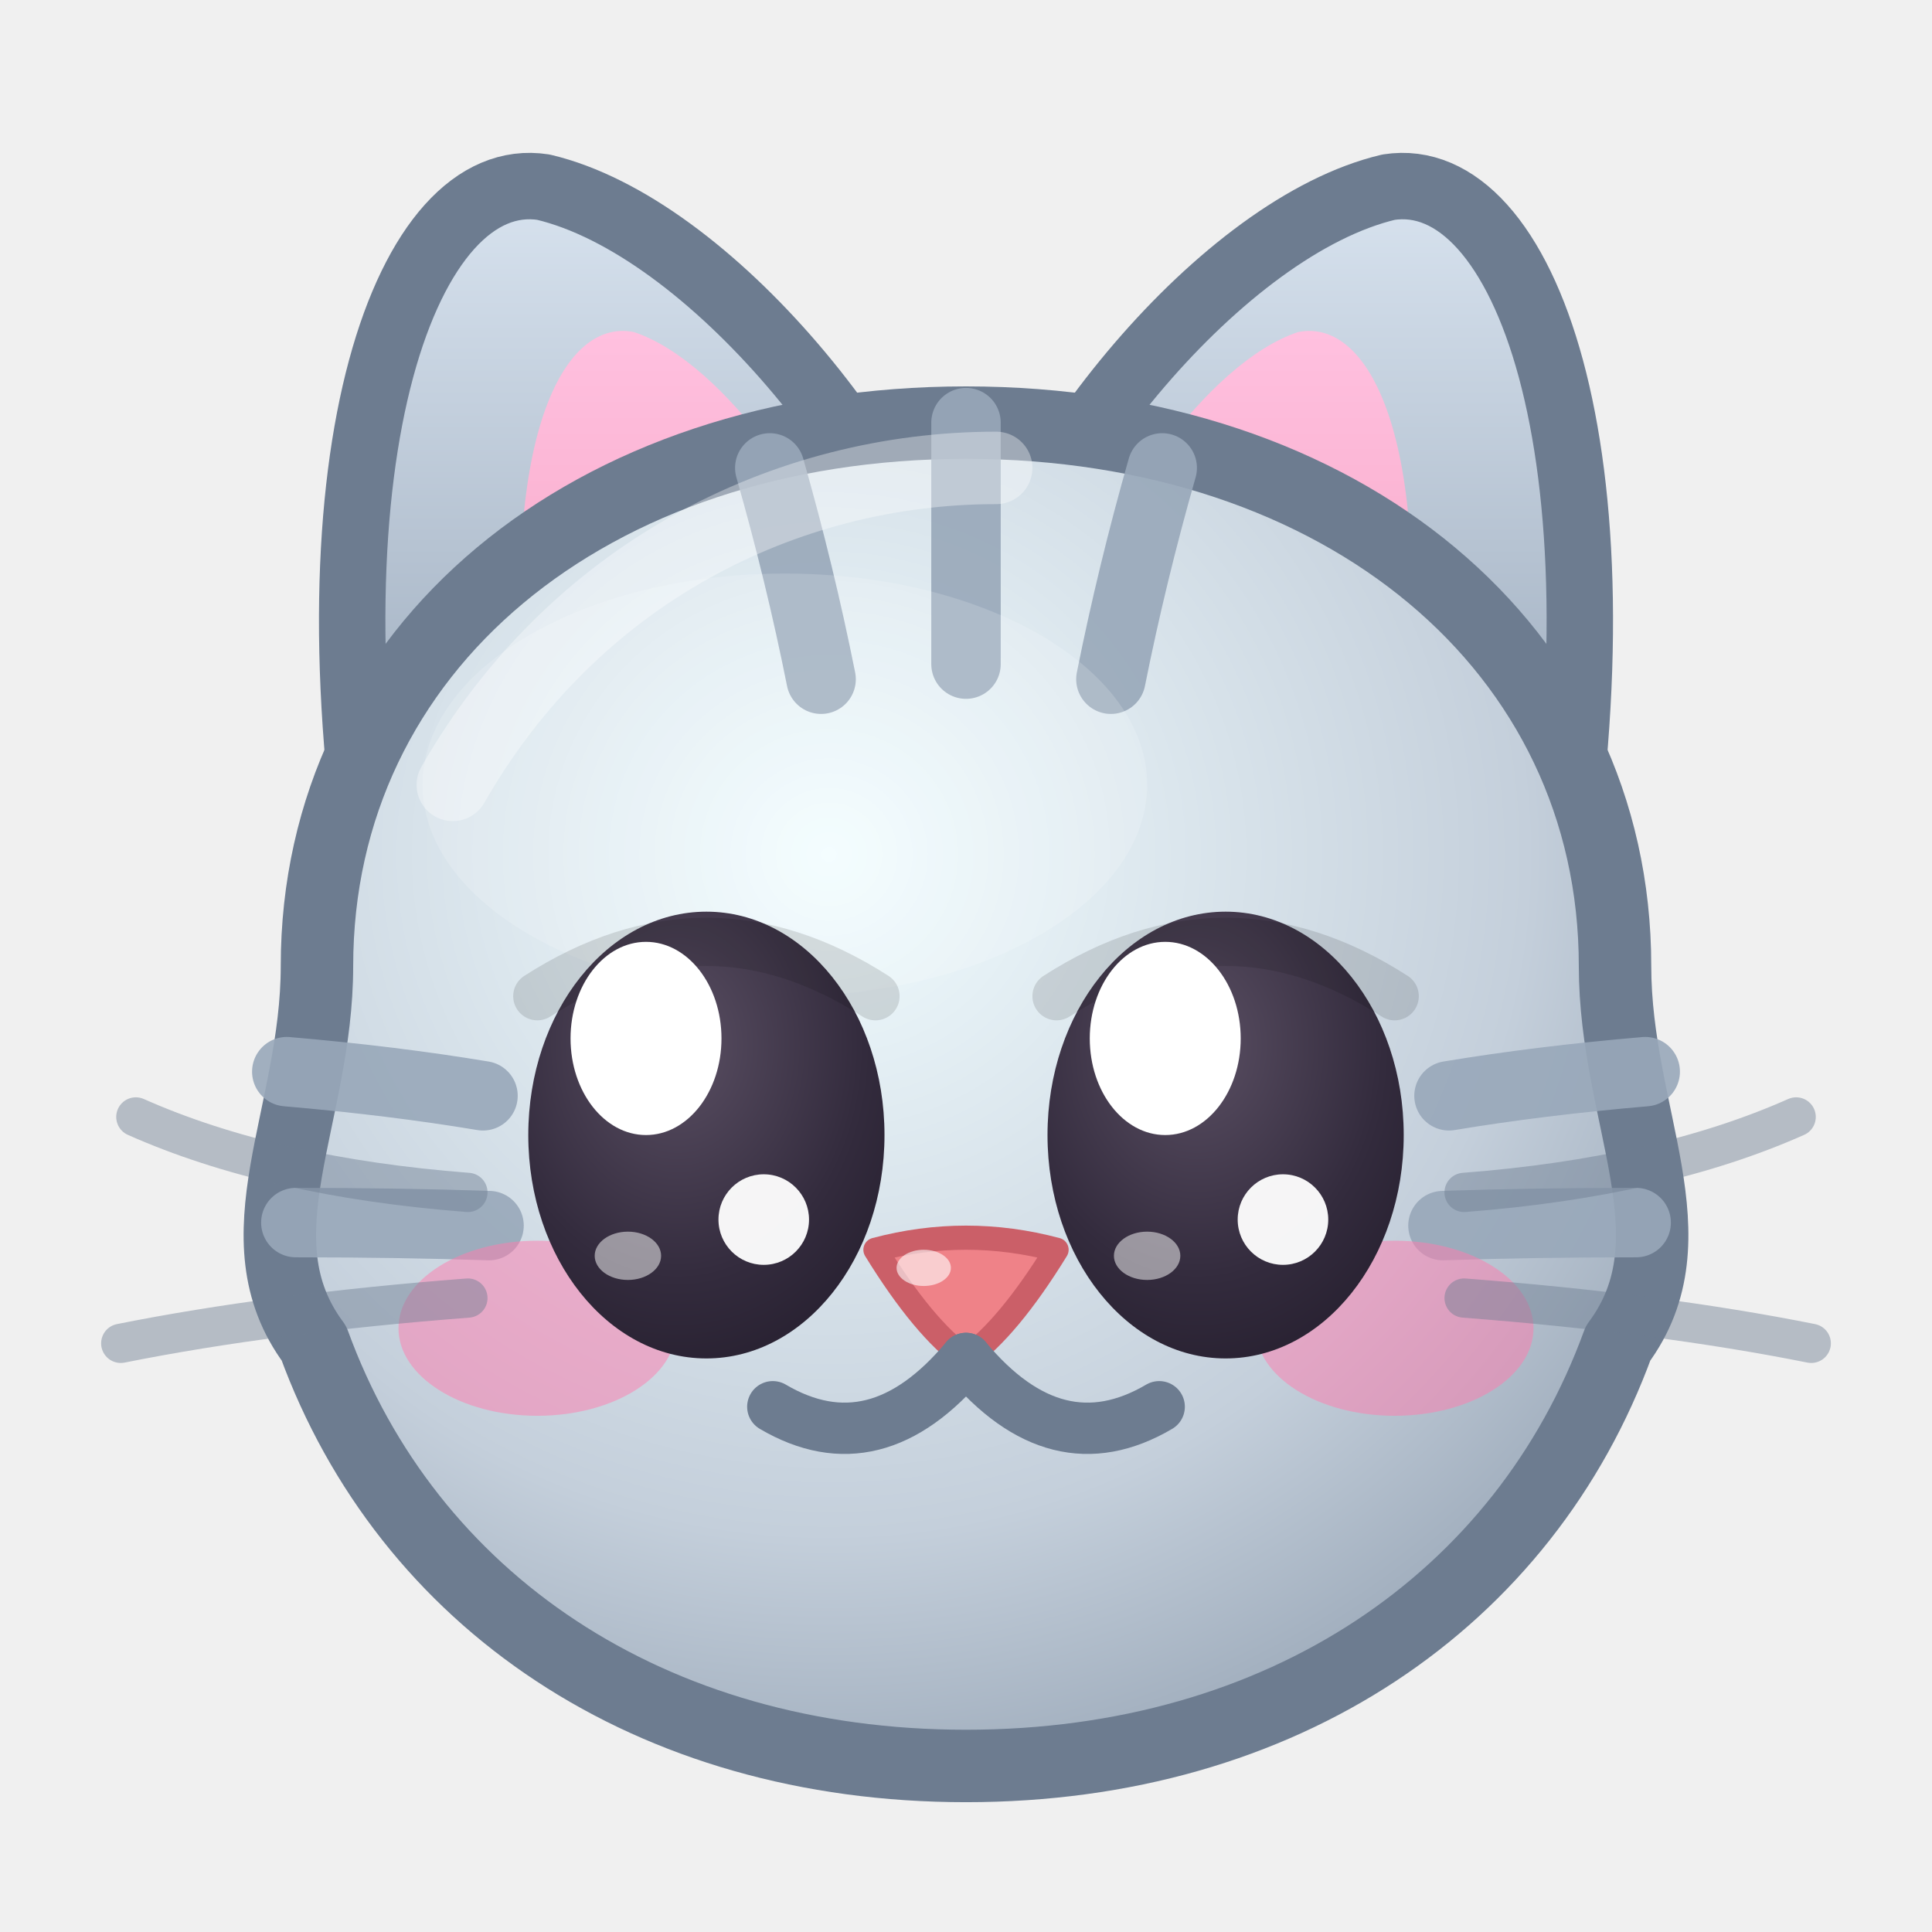
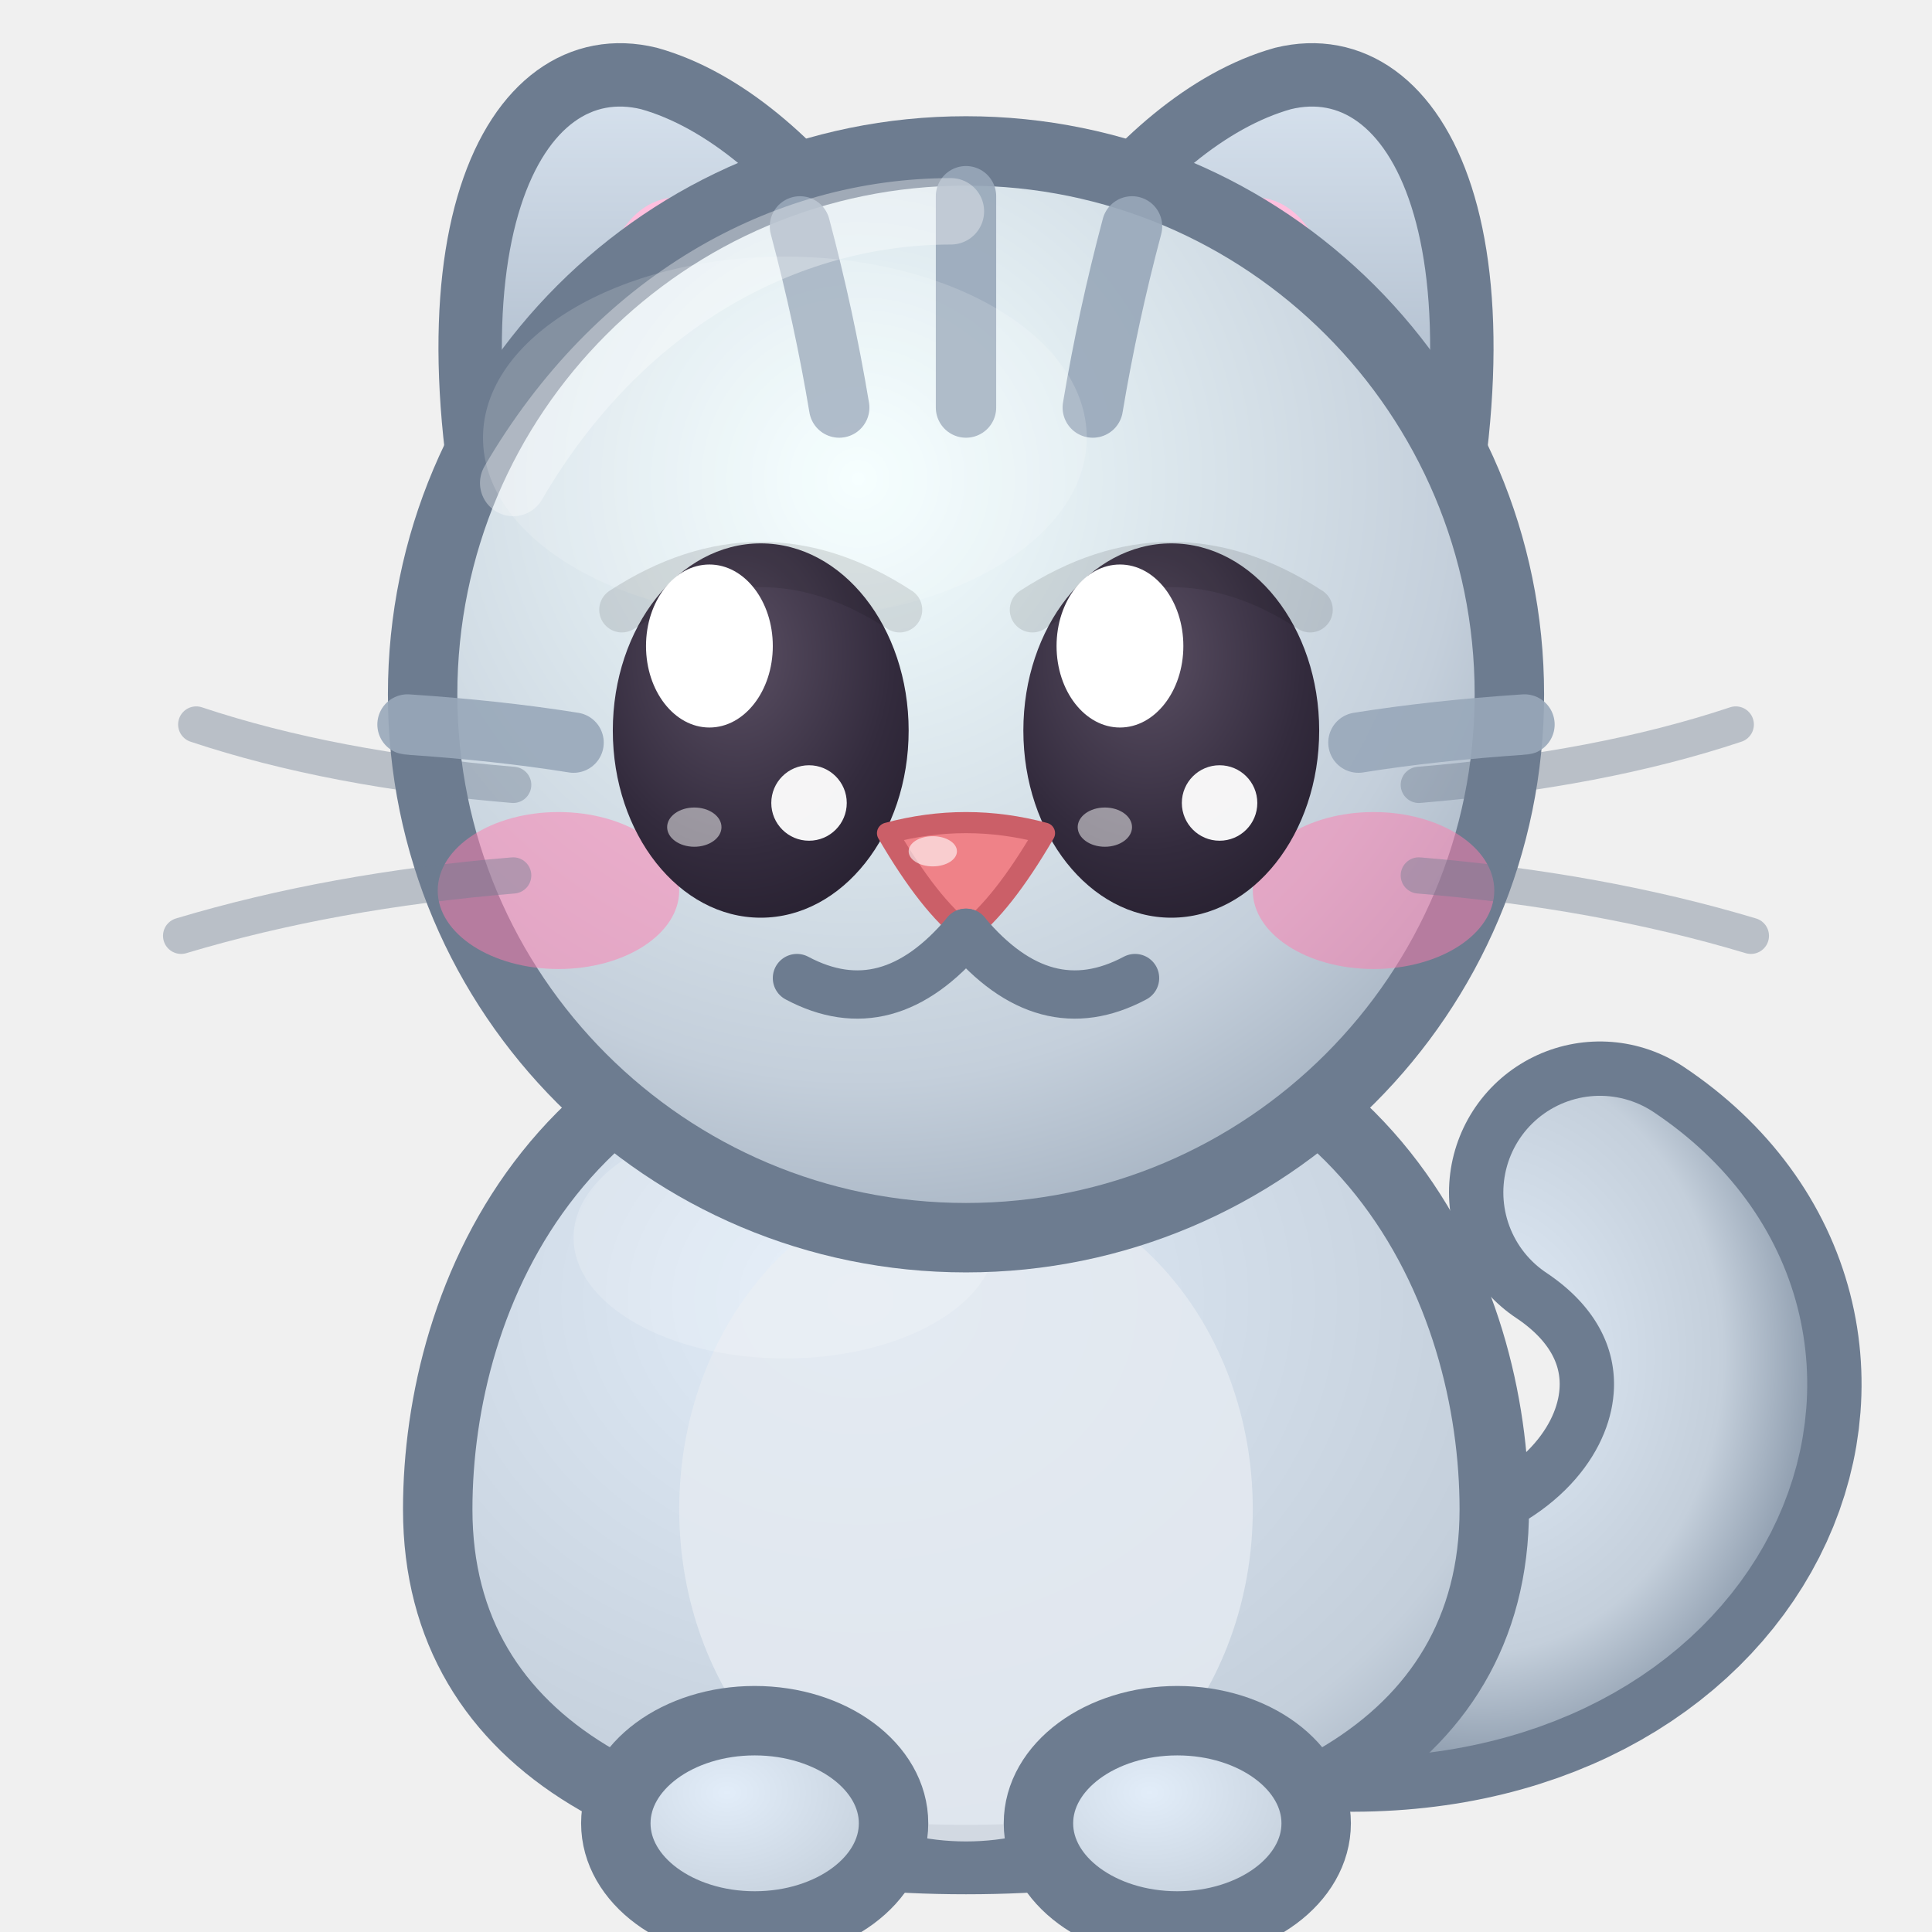
<svg xmlns="http://www.w3.org/2000/svg" viewBox="0 0 64 64" width="64" height="64">
  <defs>
-     <radialGradient id="body_gray" cx="0.4" cy="0.32" r="0.85">
-       <stop offset="0" stop-color="rgb(242,253,255)" />
-       <stop offset="0.6" stop-color="#C4CFDB" />
-       <stop offset="1" stop-color="rgb(134,149,167)" />
+     <radialGradient id="body_gray" cx="0.4" cy="0.3" r="0.9">
+       <stop offset="0" stop-color="rgb(244,255,255)" />
+       <stop offset="0.62" stop-color="#C4CFDB" />
+       <stop offset="1" stop-color="rgb(136,151,169)" />
+     </radialGradient>
+     <radialGradient id="bodyB_gray" cx="0.4" cy="0.35" r="0.9">
+       <stop offset="0" stop-color="rgb(226,237,249)" />
+       <stop offset="0.7" stop-color="#C4CFDB" />
+       <stop offset="1" stop-color="rgb(136,151,169)" />
    </radialGradient>
    <linearGradient id="ear_gray" x1="0" y1="0" x2="0" y2="1">
      <stop offset="0" stop-color="rgb(216,227,239)" />
      <stop offset="1" stop-color="#94A3B5" />
    </linearGradient>
    <linearGradient id="innerEar_gray" x1="0" y1="0" x2="0" y2="1">
      <stop offset="0" stop-color="rgb(255,192,223)" />
      <stop offset="1" stop-color="#F6A7C6" />
    </linearGradient>
    <radialGradient id="eye_gray" cx="0.42" cy="0.3" r="0.95">
      <stop offset="0" stop-color="#5a4f63" />
      <stop offset="0.55" stop-color="#332b3d" />
      <stop offset="1" stop-color="#1e1826" />
    </radialGradient>
  </defs>
-   <path d="M12.5 30 C10 15 13.5 5.5 18 6.2 C23.5 7.5 30 15.5 31.5 21.5 C25 20 17 23 12.5 30 Z" fill="url(#ear_gray)" stroke="#6D7C90" stroke-width="2.2" stroke-linejoin="round" />
-   <path d="M51.5 30 C54 15 50.5 5.5 46 6.2 C40.5 7.5 34 15.5 32.5 21.5 C39 20 47 23 51.5 30 Z" fill="url(#ear_gray)" stroke="#6D7C90" stroke-width="2.2" stroke-linejoin="round" />
-   <path d="M17.5 24 C16.5 15 18.5 10.5 21 11 C24 12 27.5 17 28.5 21 C24.5 20.2 20.5 21.5 17.5 24 Z" fill="url(#innerEar_gray)" />
-   <path d="M46.5 24 C47.5 15 45.5 10.5 43 11 C40 12 36.5 17 35.5 21 C39.5 20.2 43.5 21.5 46.5 24 Z" fill="url(#innerEar_gray)" />
-   <path d="M32 14     C44.5 14 53.5 21.5 53.5 32     C53.5 37 56.2 41 53.6 44.5     C50.5 53 42.5 58.5 32 58.5     C21.5 58.5 13.5 53 10.4 44.5     C7.8 41 10.5 37 10.5 32     C10.5 21.5 19.5 14 32 14 Z" fill="url(#body_gray)" stroke="#6D7C90" stroke-width="2.4" stroke-linejoin="round" />
-   <g stroke="#98A7B9" stroke-width="2.3" stroke-linecap="round" fill="none" opacity="0.9">
-     <path d="M32 14 Q32 18 32 22" />
-     <path d="M25.5 15.5 Q26.5 19 27.2 22.5" />
-     <path d="M38.5 15.5 Q37.5 19 36.8 22.5" />
-     <path d="M9.5 35.5 Q13 35.8 16 36.3" />
-     <path d="M9.8 40.5 Q13.2 40.5 16.2 40.6" />
-     <path d="M54.5 35.5 Q51 35.8 48 36.3" />
-     <path d="M54.2 40.5 Q50.8 40.5 47.8 40.6" />
+   <path d="M44 55 C 56 55.5 60.5 44.5 53 39.5" fill="none" stroke="#6D7C90" stroke-width="10" stroke-linecap="round" />
+   <path d="M44 55 C 56 55.5 60.5 44.5 53 39.5" fill="none" stroke="url(#bodyB_gray)" stroke-width="6.4" stroke-linecap="round" />
+   <path d="M32 33 C 45.5 33 49.5 43 49.5 50 C 49.5 58 42 61.6 32 61.6 C 22 61.6 14.5 58 14.5 50 C 14.5 43 18.5 33 32 33 Z" fill="url(#bodyB_gray)" stroke="#6D7C90" stroke-width="2.3" stroke-linejoin="round" />
+   <ellipse cx="32" cy="50" rx="9.5" ry="11" fill="#E4EAF1" opacity="0.85" />
+   <ellipse cx="25" cy="60.4" rx="4.6" ry="3.4" fill="url(#bodyB_gray)" stroke="#6D7C90" stroke-width="2.3" />
+   <ellipse cx="39" cy="60.4" rx="4.6" ry="3.4" fill="url(#bodyB_gray)" stroke="#6D7C90" stroke-width="2.3" />
+   <ellipse cx="26" cy="41" rx="7" ry="4" fill="#ffffff" opacity="0.18" />
+   <path d="M17 21 C 13.5 8 17 1.5 21.5 2.6 C 26.5 4 31 11 32 16 C 26.5 15 21 16.8 17 21 Z" fill="url(#ear_gray)" stroke="#6D7C90" stroke-width="2.1" stroke-linejoin="round" />
+   <path d="M47 21 C 50.5 8 47 1.5 42.5 2.6 C 37.5 4 33 11 32 16 C 37.5 15 43 16.8 47 21 Z" fill="url(#ear_gray)" stroke="#6D7C90" stroke-width="2.1" stroke-linejoin="round" />
+   <path d="M20.5 17.5 C 18.5 9.5 20.5 6 23 6.6 C 26 7.6 29 12.5 29.5 16 C 25.8 15.4 22.5 15.8 20.5 17.5 Z" fill="url(#innerEar_gray)" />
+   <path d="M43.5 17.5 C 45.5 9.5 43.5 6 41 6.6 C 38 7.6 35 12.5 34.5 16 C 38.2 15.4 41.5 15.8 43.5 17.5 Z" fill="url(#innerEar_gray)" />
+   <circle cx="32" cy="23" r="18" fill="url(#body_gray)" stroke="#6D7C90" stroke-width="2.3" />
+   <g stroke="#98A7B9" stroke-width="2" stroke-linecap="round" fill="none" opacity="0.9">
+     <path d="M32 6.5 Q32 10 32 13.5" />
+     <path d="M26.5 7.5 Q27.3 10.5 27.8 13.5" />
+     <path d="M37.5 7.5 Q36.7 10.5 36.2 13.5" />
+     <path d="M13.5 24 Q16.5 24.2 19 24.6" />
+     <path d="M50.5 24 Q47.5 24.2 45 24.6" />
  </g>
-   <ellipse cx="26" cy="26" rx="12" ry="7" fill="#ffffff" opacity="0.16" />
-   <path d="M15 26 C19 19 26 15.5 33 15.5" fill="none" stroke="#ffffff" stroke-width="2.4" stroke-linecap="round" opacity="0.35" />
-   <ellipse cx="17.8" cy="44" rx="4.6" ry="2.9" fill="#FF7CAE" opacity="0.5" />
-   <ellipse cx="46.2" cy="44" rx="4.6" ry="2.9" fill="#FF7CAE" opacity="0.5" />
-   <g stroke="#6D7C90" stroke-width="1.3" stroke-linecap="round" opacity="0.45" fill="none">
-     <path d="M15.5 39.5 Q9 39 4.5 37" />
-     <path d="M15.5 43 Q9 43.5 4 44.5" />
-     <path d="M48.5 39.5 Q55 39 59.5 37" />
-     <path d="M48.5 43 Q55 43.5 60 44.5" />
+   <ellipse cx="26" cy="14.5" rx="10" ry="6" fill="#ffffff" opacity="0.16" />
+   <path d="M17 16 C 20.5 10 26 7 31.5 7" fill="none" stroke="#ffffff" stroke-width="2.2" stroke-linecap="round" opacity="0.35" />
+   <ellipse cx="18.5" cy="29.5" rx="4" ry="2.6" fill="#FF7CAE" opacity="0.5" />
+   <ellipse cx="45.5" cy="29.5" rx="4" ry="2.6" fill="#FF7CAE" opacity="0.5" />
+   <g stroke="#6D7C90" stroke-width="1.2" stroke-linecap="round" opacity="0.42" fill="none">
+     <path d="M17 26 Q11 25.5 6.5 24" />
+     <path d="M17 29 Q11 29.5 6 31" />
+     <path d="M47 26 Q53 25.5 57.5 24" />
+     <path d="M47 29 Q53 29.5 58 31" />
  </g>
  <g>
-     <ellipse cx="23.4" cy="37.6" rx="5.9" ry="7.4" fill="url(#eye_gray)" />
-     <path d="M17.8 33 Q23.4 29.4 29 33" fill="none" stroke="#0000001f" stroke-width="1.6" stroke-linecap="round" />
-     <ellipse cx="21.4" cy="34.4" rx="2.5" ry="3.2" fill="#ffffff" />
-     <circle cx="25.3" cy="40.4" r="1.5" fill="#ffffff" opacity="0.95" />
-     <ellipse cx="20.8" cy="41.6" rx="1.1" ry="0.8" fill="#ffffff" opacity="0.5" />
+     <ellipse cx="25.2" cy="24.2" rx="4.9" ry="6.2" fill="url(#eye_gray)" />
+     <path d="M20.6 20.2 Q25.2 17.2 29.8 20.2" fill="none" stroke="#0000001c" stroke-width="1.5" stroke-linecap="round" />
+     <ellipse cx="23.5" cy="21.4" rx="2.1" ry="2.7" fill="#ffffff" />
+     <circle cx="26.8" cy="26.6" r="1.25" fill="#ffffff" opacity="0.95" />
+     <ellipse cx="23" cy="27.4" rx="0.9" ry="0.65" fill="#ffffff" opacity="0.5" />
  </g>
  <g>
-     <ellipse cx="40.6" cy="37.6" rx="5.9" ry="7.4" fill="url(#eye_gray)" />
-     <path d="M35 33 Q40.6 29.4 46.2 33" fill="none" stroke="#0000001f" stroke-width="1.6" stroke-linecap="round" />
-     <ellipse cx="38.6" cy="34.4" rx="2.5" ry="3.2" fill="#ffffff" />
-     <circle cx="42.5" cy="40.4" r="1.5" fill="#ffffff" opacity="0.95" />
-     <ellipse cx="38" cy="41.6" rx="1.1" ry="0.8" fill="#ffffff" opacity="0.5" />
+     <ellipse cx="38.8" cy="24.2" rx="4.9" ry="6.2" fill="url(#eye_gray)" />
+     <path d="M34.2 20.2 Q38.8 17.2 43.4 20.2" fill="none" stroke="#0000001c" stroke-width="1.5" stroke-linecap="round" />
+     <ellipse cx="37.1" cy="21.4" rx="2.1" ry="2.7" fill="#ffffff" />
+     <circle cx="40.4" cy="26.6" r="1.25" fill="#ffffff" opacity="0.95" />
+     <ellipse cx="36.6" cy="27.4" rx="0.9" ry="0.65" fill="#ffffff" opacity="0.5" />
  </g>
-   <path d="M29 41.4 Q32 40.6 35 41.4 Q33.4 44 32 45 Q30.6 44 29 41.4 Z" fill="#EF8288" stroke="#CB5F68" stroke-width="0.8" stroke-linejoin="round" />
-   <ellipse cx="30.6" cy="42" rx="0.9" ry="0.6" fill="#ffffff" opacity="0.6" />
-   <path d="M32 45 Q29 48.6 25.6 46.6" fill="none" stroke="#6D7C90" stroke-width="1.7" stroke-linecap="round" />
-   <path d="M32 45 Q35 48.6 38.4 46.6" fill="none" stroke="#6D7C90" stroke-width="1.7" stroke-linecap="round" />
+   <path d="M29.4 27.6 Q32 26.9 34.6 27.6 Q33.2 30 32 30.9 Q30.8 30 29.4 27.6 Z" fill="#EF8288" stroke="#CB5F68" stroke-width="0.7" stroke-linejoin="round" />
+   <ellipse cx="30.9" cy="28.2" rx="0.8" ry="0.5" fill="#ffffff" opacity="0.6" />
+   <path d="M32 30.9 Q29.4 34 26.4 32.4" fill="none" stroke="#6D7C90" stroke-width="1.6" stroke-linecap="round" />
+   <path d="M32 30.9 Q34.6 34 37.6 32.4" fill="none" stroke="#6D7C90" stroke-width="1.6" stroke-linecap="round" />
</svg>
